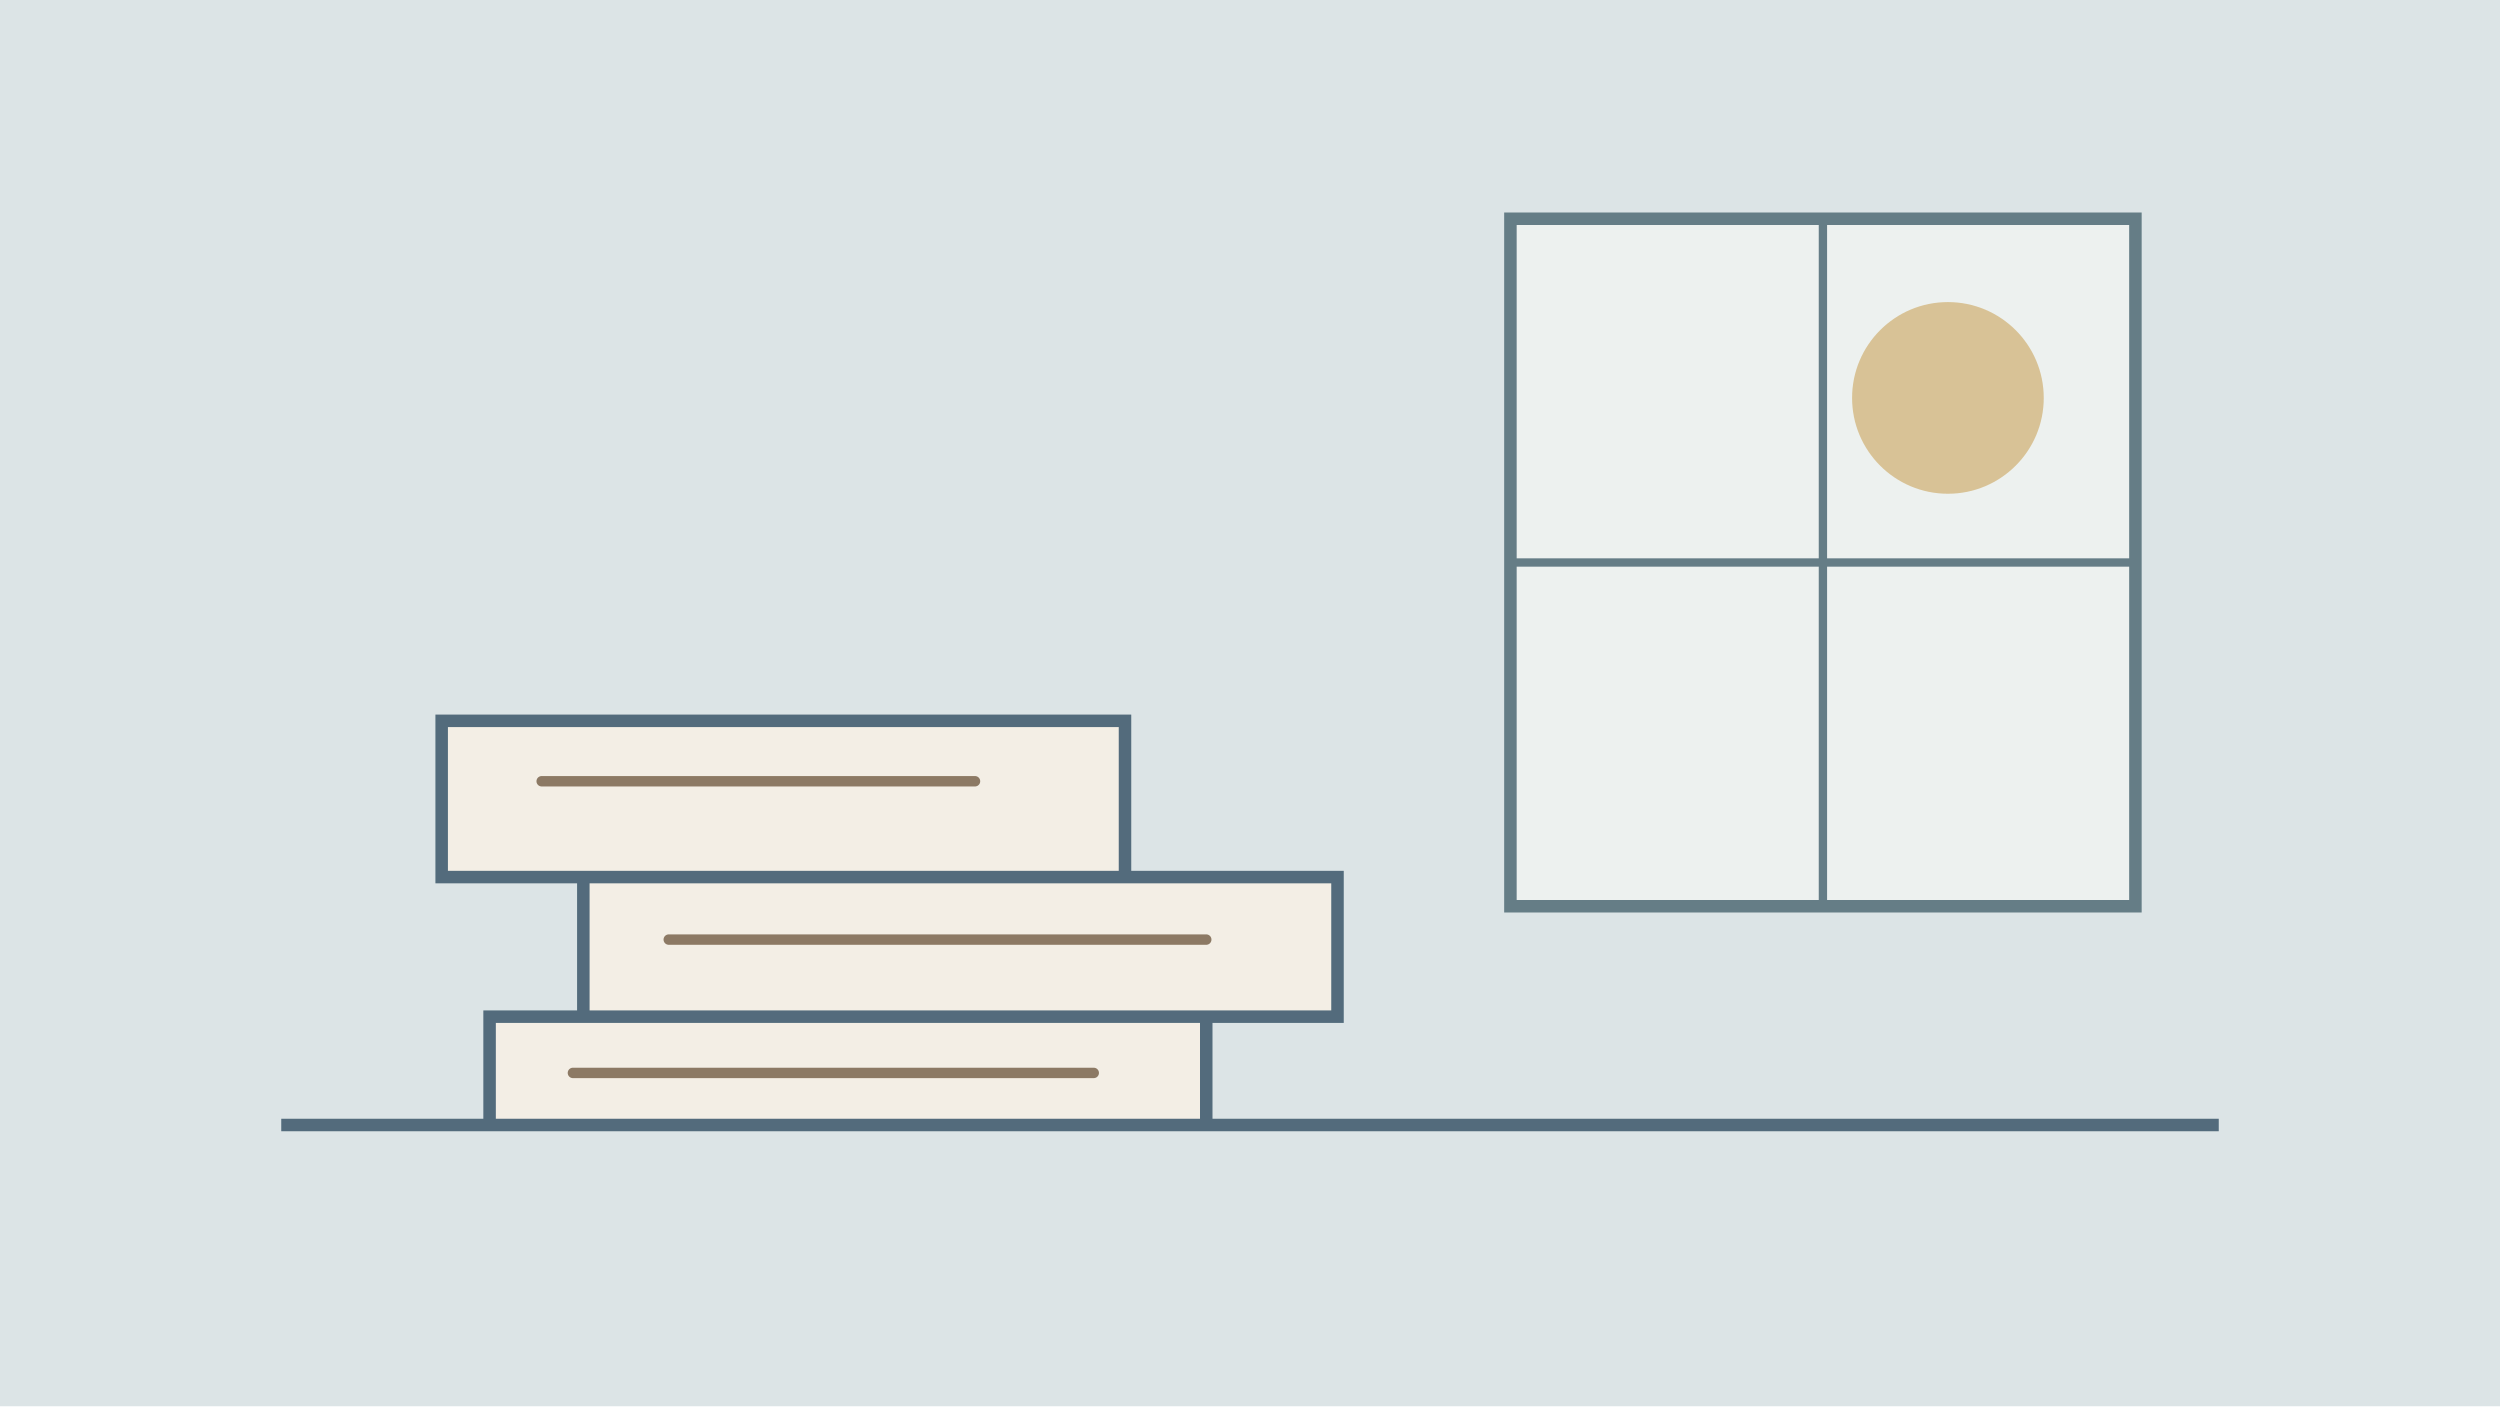
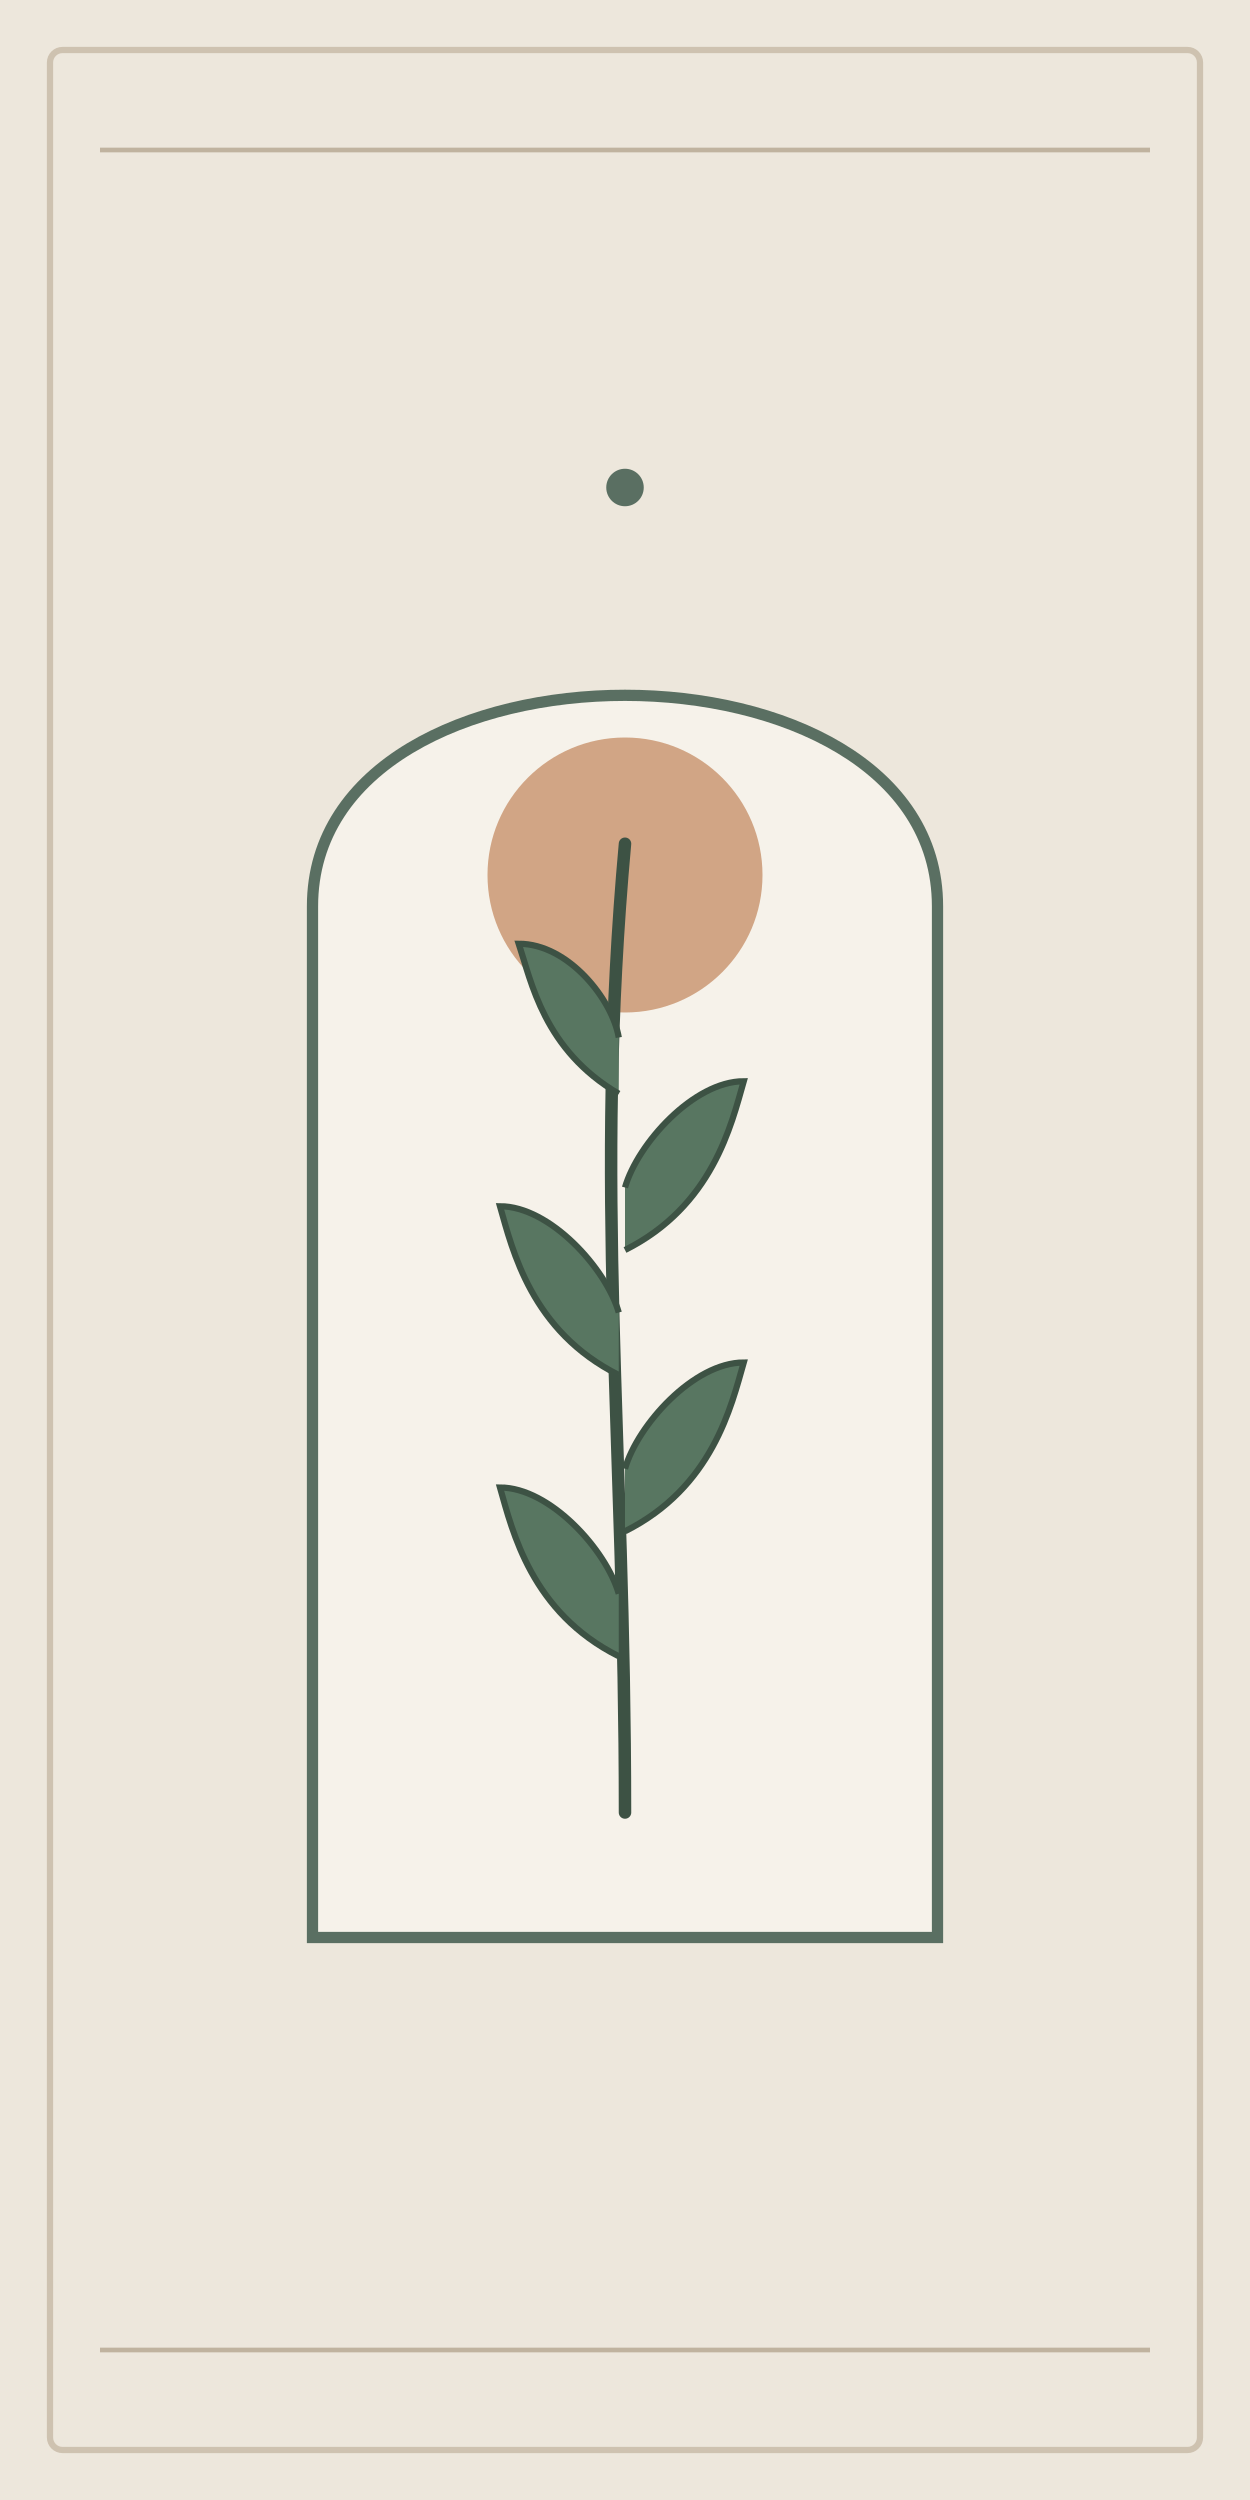
- <svg xmlns="http://www.w3.org/2000/svg" viewBox="0 0 1200 675" role="img" aria-labelledby="title">
-   <rect width="1200" height="675" fill="#dce4e6" />
-   <rect x="725" y="105" width="300" height="330" fill="#edf1ef" stroke="#657d86" stroke-width="6" />
-   <path d="M875 105v330M725 270h300" stroke="#657d86" stroke-width="4" />
-   <circle cx="935" cy="191" r="46" fill="#d3b77f" opacity=".8" />
-   <path d="M135 540h930M235 488h344v52H235zM280 421h362v67H280zM212 346h328v75H212z" fill="#f3eee5" stroke="#536b7c" stroke-width="6" />
-   <path d="M260 375h208M321 451h258M275 515h250" stroke="#8c7964" stroke-width="5" stroke-linecap="round" />
+ <svg xmlns="http://www.w3.org/2000/svg" viewBox="0 0 200 400" role="img" aria-labelledby="t2">
+   <rect width="200" height="400" fill="#ede7dc" />
+   <rect x="8" y="8" width="184" height="384" rx="2" fill="none" stroke="#cec2b0" stroke-width="1" />
+   <line x1="16" y1="24" x2="184" y2="24" stroke="#c0b39f" stroke-width="0.75" />
+   <line x1="16" y1="376" x2="184" y2="376" stroke="#c0b39f" stroke-width="0.75" />
+   <path d="M50 310 V145 C50 100, 150 100, 150 145 V310 Z" fill="#f6f2ea" stroke="#5a6f62" stroke-width="1.8" />
+   <circle cx="100" cy="140" r="22" fill="#c8926b" opacity="0.8" />
+   <path d="M100 290 C100 230, 95 190, 100 135" fill="none" stroke="#3d5244" stroke-width="2" stroke-linecap="round" />
+   <path d="M99 265 C85 258, 82 245, 80 238 C88 238, 97 248, 99 255" fill="#587661" stroke="#3d5244" stroke-width="1" />
+   <path d="M100 245 C114 238, 117 225, 119 218 C111 218, 102 228, 100 235" fill="#587661" stroke="#3d5244" stroke-width="1" />
+   <path d="M99 220 C85 213, 82 200, 80 193 C88 193, 97 203, 99 210" fill="#587661" stroke="#3d5244" stroke-width="1" />
+   <path d="M100 200 C114 193, 117 180, 119 173 C111 173, 102 183, 100 190" fill="#587661" stroke="#3d5244" stroke-width="1" />
+   <path d="M99 175 C87 168, 85 157, 83 151 C91 151, 98 160, 99 166" fill="#587661" stroke="#3d5244" stroke-width="1" />
+   <circle cx="100" cy="78" r="3" fill="#5a6f62" />
</svg>
